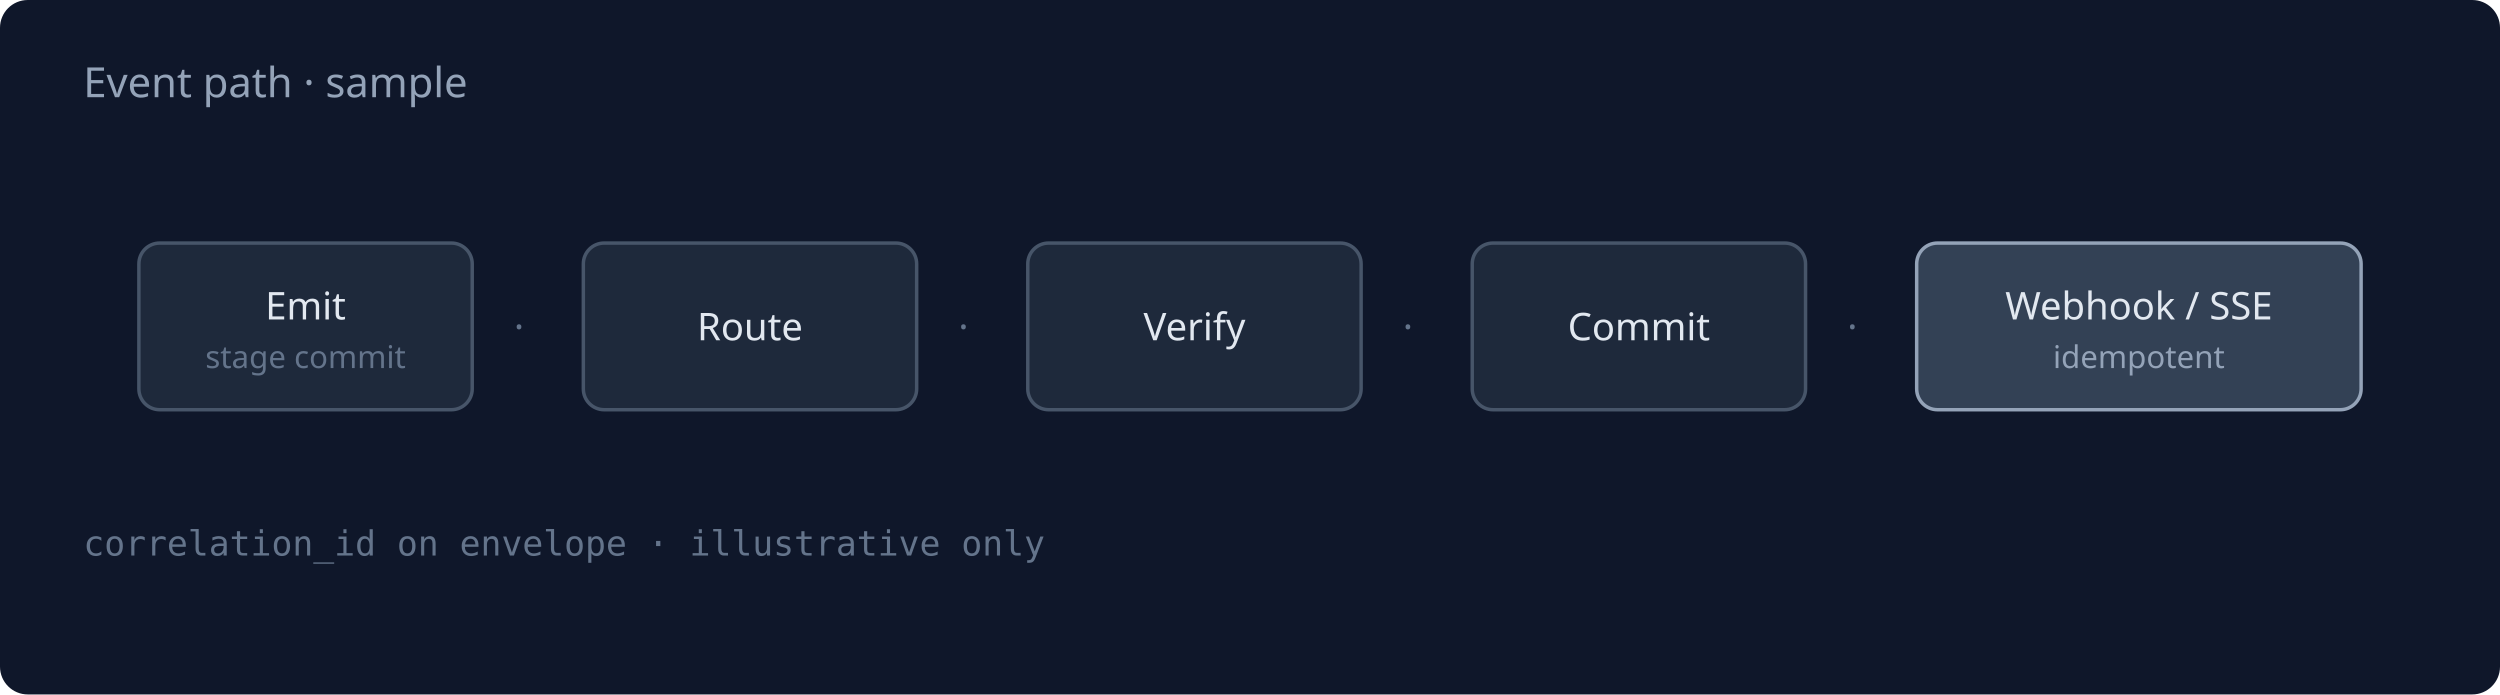
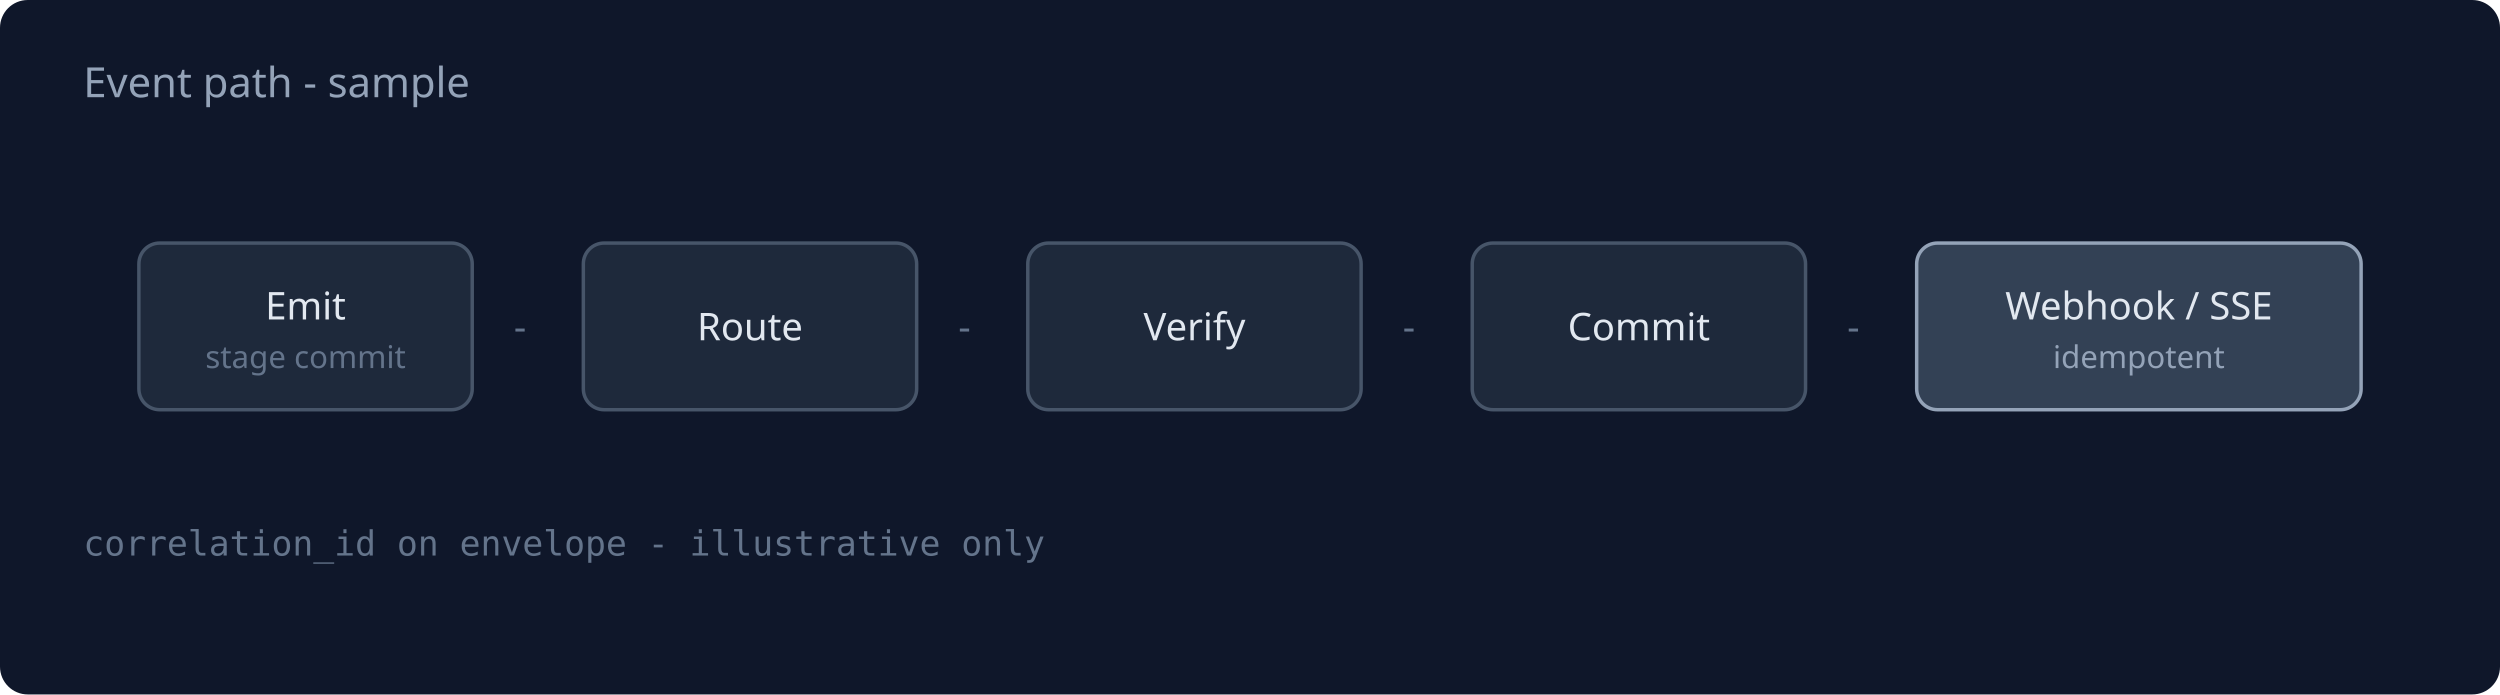
<svg xmlns="http://www.w3.org/2000/svg" width="720" height="200" viewBox="0 0 720 200" role="img" aria-labelledby="t">
  <rect width="720" height="200" fill="#0f172a" rx="8" />
-   <text x="24" y="28" fill="#94a3b8" font-family="system-ui,sans-serif" font-size="12">Event path · sample</text>
+   <text x="24" y="28" fill="#94a3b8" font-family="system-ui,sans-serif" font-size="12">Event path  -  sample</text>
  <g font-family="system-ui,sans-serif" font-size="11" fill="#e2e8f0">
    <rect x="40" y="70" width="96" height="48" rx="6" fill="#1e293b" stroke="#475569" />
    <text x="88" y="92" text-anchor="middle">Emit</text>
    <text x="88" y="106" fill="#64748b" font-size="9" text-anchor="middle">stage commit</text>
-     <text x="148" y="98" fill="#64748b">·</text>
+     <text x="148" y="98" fill="#64748b"> - </text>
    <rect x="168" y="70" width="96" height="48" rx="6" fill="#1e293b" stroke="#475569" />
    <text x="216" y="98" text-anchor="middle">Route</text>
-     <text x="276" y="98" fill="#64748b">·</text>
+     <text x="276" y="98" fill="#64748b"> - </text>
    <rect x="296" y="70" width="96" height="48" rx="6" fill="#1e293b" stroke="#475569" />
    <text x="344" y="98" text-anchor="middle">Verify</text>
-     <text x="404" y="98" fill="#64748b">·</text>
+     <text x="404" y="98" fill="#64748b"> - </text>
    <rect x="424" y="70" width="96" height="48" rx="6" fill="#1e293b" stroke="#475569" />
    <text x="472" y="98" text-anchor="middle">Commit</text>
-     <text x="532" y="98" fill="#64748b">·</text>
+     <text x="532" y="98" fill="#64748b"> - </text>
    <rect x="552" y="70" width="128" height="48" rx="6" fill="#334155" stroke="#94a3b8" />
    <text x="616" y="92" text-anchor="middle">Webhook / SSE</text>
    <text x="616" y="106" fill="#94a3b8" font-size="9" text-anchor="middle">idempotent</text>
  </g>
-   <text x="24" y="160" fill="#64748b" font-family="ui-monospace,monospace" font-size="10">correlation_id on envelope · illustrative only</text>
+   <text x="24" y="160" fill="#64748b" font-family="ui-monospace,monospace" font-size="10">correlation_id on envelope  -  illustrative only</text>
</svg>
